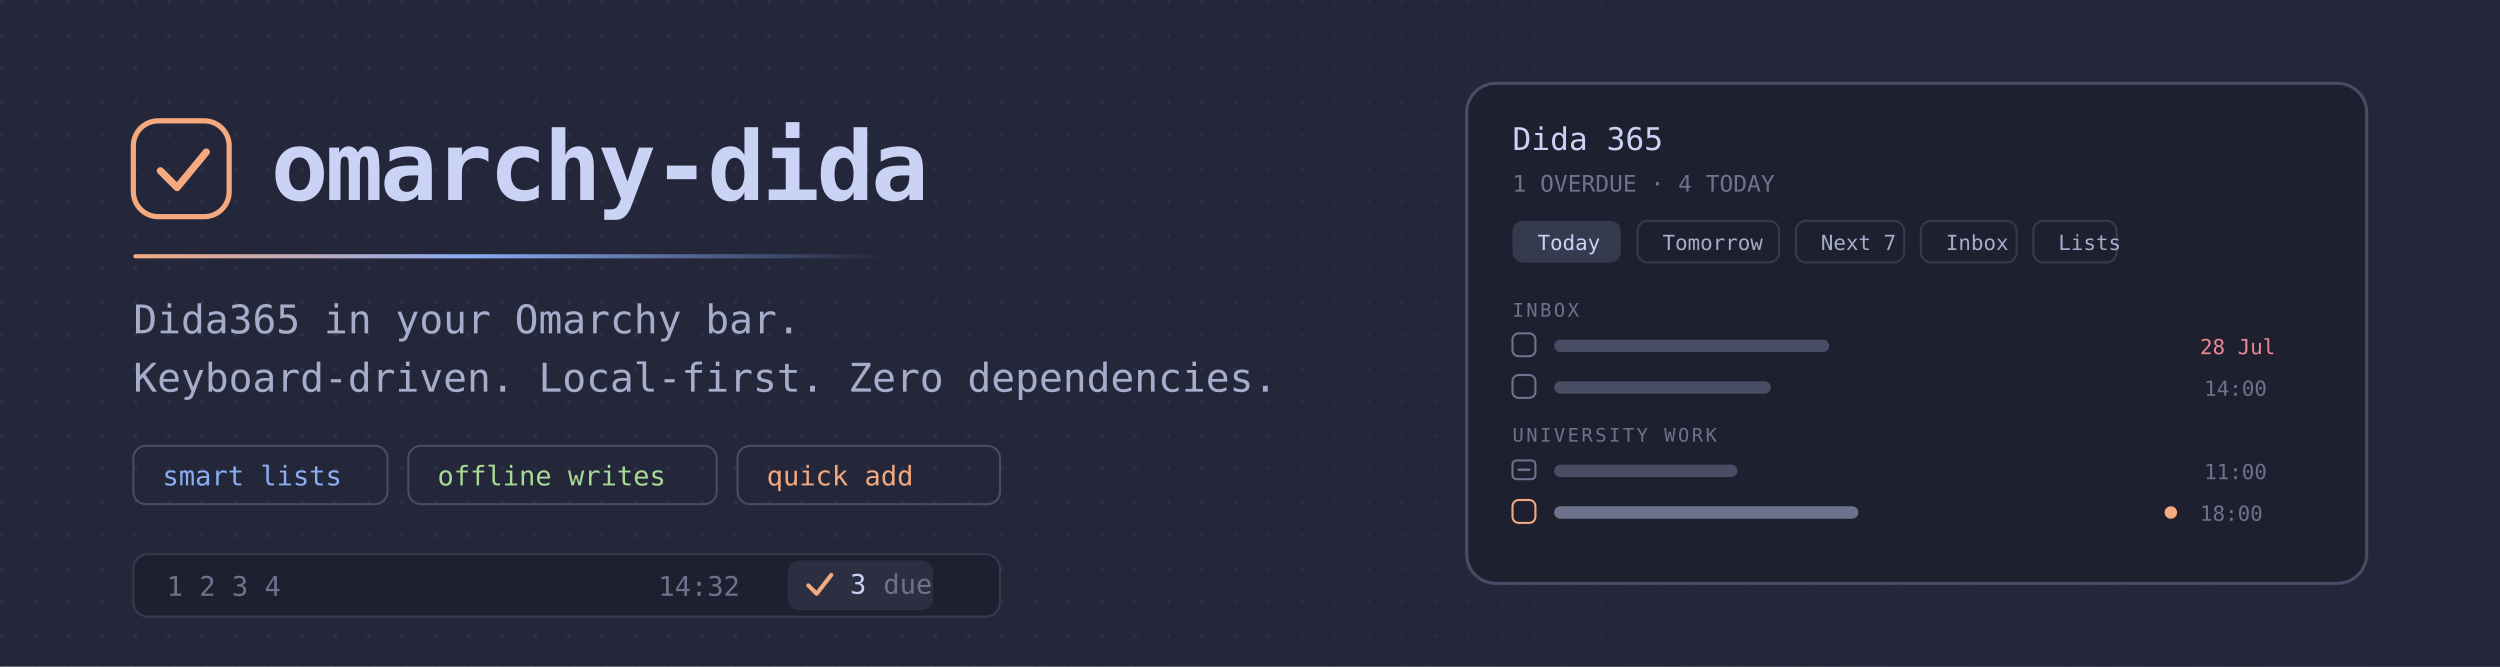
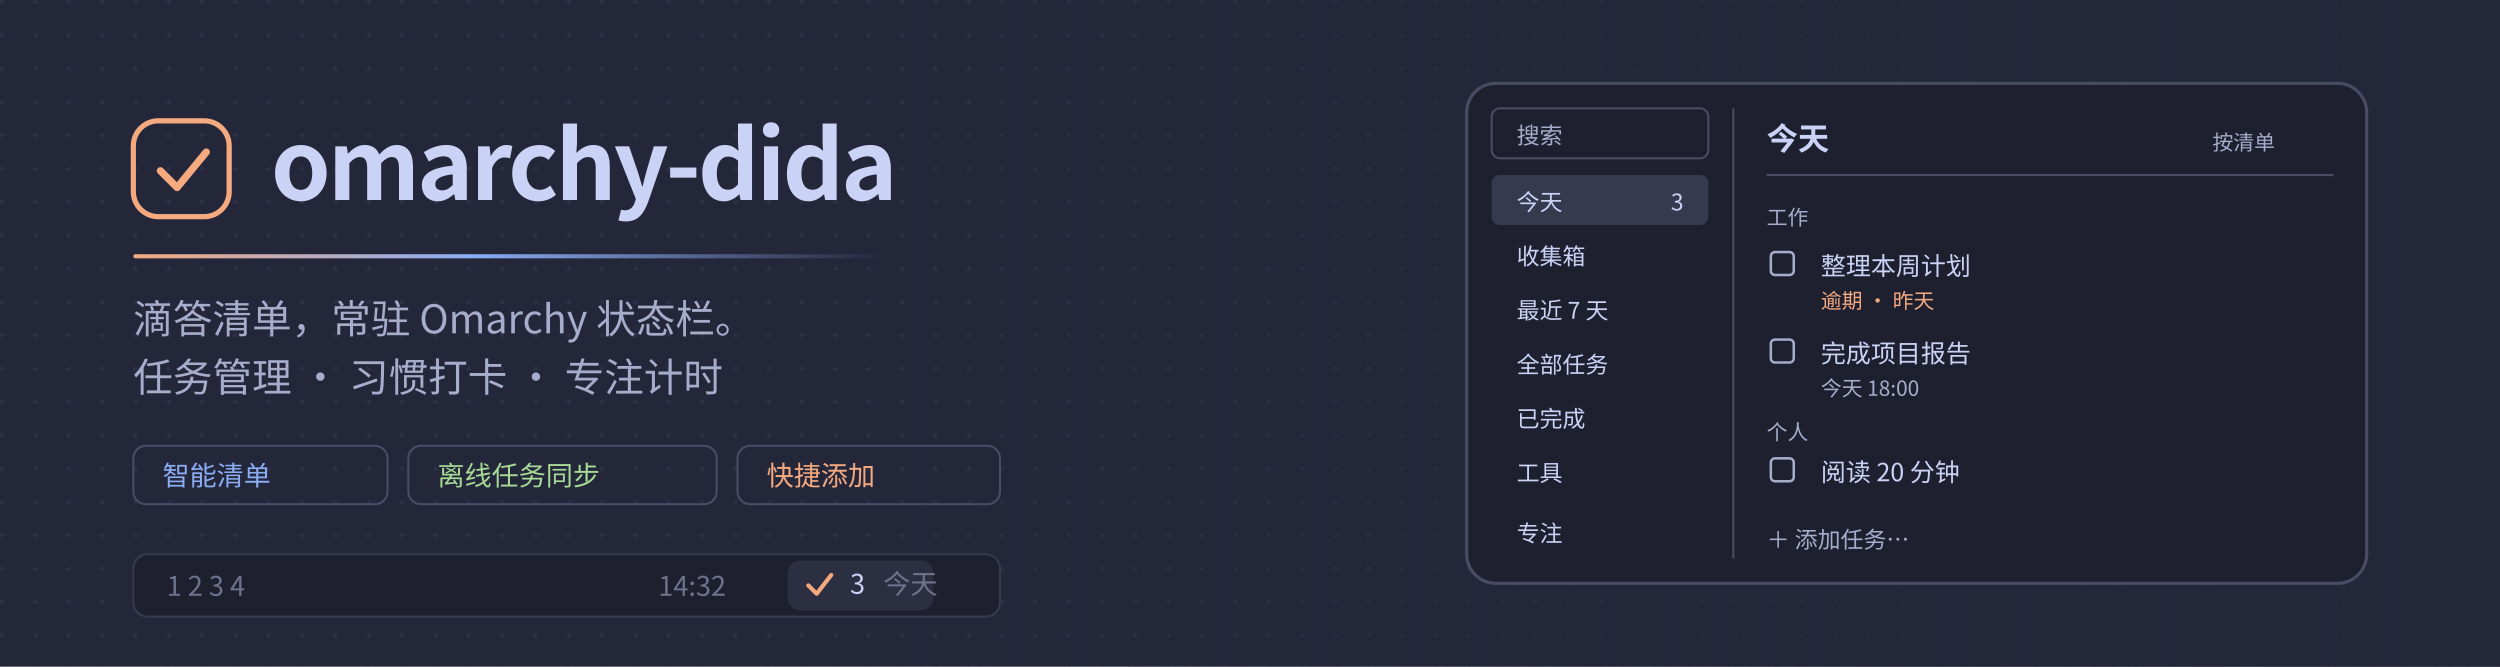
- <svg xmlns="http://www.w3.org/2000/svg" viewBox="0 0 1200 320" width="1200" height="320" role="img" aria-label="omarchy-dida — Dida365 tasks in the Omarchy bar">
+ <svg xmlns="http://www.w3.org/2000/svg" viewBox="0 0 1200 320" width="1200" height="320" role="img" aria-label="omarchy-dida — 滴答清单：任务、习惯与专注，尽在 Omarchy 状态栏">
  <defs>
    <pattern id="grid" width="16" height="16" patternUnits="userSpaceOnUse">
      <circle cx="1" cy="1" r="1" fill="#363A4F" />
    </pattern>
    <linearGradient id="fade" x1="0" y1="0" x2="1" y2="0">
      <stop offset="0" stop-color="#24273A" stop-opacity="0" />
      <stop offset="0.62" stop-color="#24273A" stop-opacity="0.86" />
      <stop offset="1" stop-color="#24273A" />
    </linearGradient>
    <linearGradient id="rule" x1="0" y1="0" x2="1" y2="0">
      <stop offset="0" stop-color="#F5A97F" />
      <stop offset="0.45" stop-color="#8AADF4" />
      <stop offset="1" stop-color="#8AADF4" stop-opacity="0" />
    </linearGradient>
    <clipPath id="card">
      <rect x="704" y="40" width="432" height="240" rx="14" />
    </clipPath>
  </defs>
  <rect width="1200" height="320" fill="#24273A" />
  <rect width="1200" height="320" fill="url(#grid)" opacity="0.5" />
  <rect x="440" width="760" height="320" fill="url(#fade)" />
  <g transform="translate(64,58)">
    <rect width="46" height="46" rx="12" fill="none" stroke="#F5A97F" stroke-width="2.5" />
    <path d="M13 24 l8 8 l14 -17" fill="none" stroke="#F5A97F" stroke-width="3.5" stroke-linecap="round" stroke-linejoin="round" />
  </g>
-   <g font-family="ui-monospace, SFMono-Regular, Menlo, Consolas, monospace">
+   <g font-family="ui-monospace, SFMono-Regular, Menlo, Consolas, Noto Sans CJK SC, monospace">
    <text x="130" y="96" font-size="46" font-weight="700" fill="#CAD3F5" letter-spacing="-1.5">omarchy-dida</text>
    <rect x="64" y="122" width="360" height="2" rx="1" fill="url(#rule)" />
-     <text x="64" y="160" font-size="19" fill="#A5ADCB">Dida365 in your Omarchy bar.</text>
-     <text x="64" y="188" font-size="19" fill="#A5ADCB">Keyboard-driven. Local-first. Zero dependencies.</text>
+     <text x="64" y="160" font-size="19" fill="#A5ADCB">滴答清单，常驻 Omarchy 状态栏。</text>
+     <text x="64" y="188" font-size="19" fill="#A5ADCB">任务管理 · 习惯打卡 · 专注计时</text>
    <g font-size="13" fill="#8AADF4">
      <g transform="translate(64,214)">
        <rect width="122" height="28" rx="6" fill="none" stroke="#494D64" />
-         <text x="14" y="19">smart lists</text>
+         <text x="14" y="19">智能清单</text>
      </g>
      <g transform="translate(196,214)">
        <rect width="148" height="28" rx="6" fill="none" stroke="#494D64" />
-         <text x="14" y="19" fill="#A6DA95">offline writes</text>
+         <text x="14" y="19" fill="#A6DA95">离线任务同步</text>
      </g>
      <g transform="translate(354,214)">
        <rect width="126" height="28" rx="6" fill="none" stroke="#494D64" />
-         <text x="14" y="19" fill="#F5A97F">quick add</text>
+         <text x="14" y="19" fill="#F5A97F">快捷添加</text>
      </g>
    </g>
    <g transform="translate(64,266)">
      <rect width="416" height="30" rx="7" fill="#1E2030" stroke="#363A4F" />
      <text x="16" y="20" font-size="13" fill="#6E738D">1 2 3 4</text>
      <text x="252" y="20" font-size="13" fill="#6E738D">14:32</text>
      <g transform="translate(322,7)">
        <rect x="-8" y="-4" width="70" height="24" rx="6" fill="#363A4F" opacity="0.55" />
        <path d="M2 8 l4 4 l7 -9" fill="none" stroke="#F5A97F" stroke-width="2" stroke-linecap="round" stroke-linejoin="round" />
        <text x="22" y="12" font-size="13" fill="#CAD3F5">3</text>
-         <text x="38" y="12" font-size="13" fill="#6E738D">due</text>
+         <text x="38" y="12" font-size="13" fill="#6E738D">今天</text>
      </g>
    </g>
  </g>
-   <g clip-path="url(#card)">
+   <g clip-path="url(#card)" font-family="Noto Sans CJK SC, sans-serif">
    <rect x="704" y="40" width="432" height="240" fill="#1E2030" />
-     <g font-family="ui-monospace, SFMono-Regular, Menlo, Consolas, monospace">
-       <text x="726" y="72" font-size="15" fill="#CAD3F5">Dida 365</text>
-       <text x="726" y="92" font-size="11" fill="#6E738D">1 OVERDUE · 4 TODAY</text>
-       <g font-size="10" fill="#A5ADCB">
-         <rect x="726" y="106" width="52" height="20" rx="5" fill="#363A4F" />
-         <text x="738" y="120" fill="#CAD3F5">Today</text>
-         <rect x="786" y="106" width="68" height="20" rx="5" fill="none" stroke="#363A4F" />
-         <text x="798" y="120">Tomorrow</text>
-         <rect x="862" y="106" width="52" height="20" rx="5" fill="none" stroke="#363A4F" />
-         <text x="874" y="120">Next 7</text>
-         <rect x="922" y="106" width="46" height="20" rx="5" fill="none" stroke="#363A4F" />
-         <text x="934" y="120">Inbox</text>
-         <rect x="976" y="106" width="40" height="20" rx="5" fill="none" stroke="#363A4F" />
-         <text x="988" y="120">Lists</text>
-       </g>
-       <text x="726" y="152" font-size="9" fill="#6E738D" letter-spacing="1.2">INBOX</text>
-       <g transform="translate(726,160)">
-         <rect x="0" y="0" width="11" height="11" rx="3" fill="none" stroke="#6E738D" />
-         <rect x="20" y="3" width="132" height="6" rx="3" fill="#494D64" />
-         <text x="330" y="10" font-size="10" fill="#ED8796">28 Jul</text>
-       </g>
-       <g transform="translate(726,180)">
-         <rect x="0" y="0" width="11" height="11" rx="3" fill="none" stroke="#6E738D" />
-         <rect x="20" y="3" width="104" height="6" rx="3" fill="#494D64" />
-         <text x="332" y="10" font-size="10" fill="#6E738D">14:00</text>
-       </g>
-       <text x="726" y="212" font-size="9" fill="#6E738D" letter-spacing="1.2">UNIVERSITY WORK</text>
-       <g transform="translate(726,220)">
-         <rect x="0" y="1" width="11" height="9" rx="2" fill="none" stroke="#6E738D" />
-         <path d="M2.5 5.5 h6" stroke="#6E738D" stroke-width="1.2" />
-         <rect x="20" y="3" width="88" height="6" rx="3" fill="#494D64" />
-         <text x="332" y="10" font-size="10" fill="#6E738D">11:00</text>
-       </g>
-       <g transform="translate(726,240)">
-         <rect x="0" y="0" width="11" height="11" rx="3" fill="none" stroke="#F5A97F" />
-         <rect x="20" y="3" width="146" height="6" rx="3" fill="#6E738D" />
-         <circle cx="316" cy="6" r="3" fill="#F5A97F" />
-         <text x="330" y="10" font-size="10" fill="#6E738D">18:00</text>
-       </g>
+     <path d="M832 52 V268" stroke="#494D64" />
+     <rect x="716" y="52" width="104" height="24" rx="4" fill="none" stroke="#494D64" />
+     <text x="728" y="69" font-size="11" fill="#A5ADCB">搜索</text>
+     <rect x="716" y="84" width="104" height="24" rx="4" fill="#363A4F" />
+     <g font-size="11" fill="#CAD3F5">
+       <text x="728" y="101">今天</text>
+       <text x="802" y="101">3</text>
+       <text x="728" y="127">收集箱</text>
+       <text x="728" y="153">最近 7 天</text>
+       <text x="728" y="179">全部任务</text>
+       <text x="728" y="205">已完成</text>
+       <text x="728" y="231">工具</text>
+       <text x="728" y="260">专注</text>
    </g>
+     <text x="848" y="72" font-size="15" font-weight="600" fill="#CAD3F5">今天</text>
+     <text x="1062" y="72" font-size="10" fill="#A5ADCB">按清单</text>
+     <path d="M848 84 H1120" stroke="#494D64" />
+     <text x="848" y="108" font-size="10" fill="#A5ADCB">工作</text>
+     <g fill="none" stroke="#A5ADCB" stroke-width="1.2">
+       <rect x="850" y="121" width="11" height="11" rx="2" />
+       <rect x="850" y="163" width="11" height="11" rx="2" />
+       <rect x="850" y="220" width="11" height="11" rx="2" />
+     </g>
+     <g font-size="12" fill="#CAD3F5">
+       <text x="874" y="132">整理本周计划</text>
+       <text x="874" y="174">完成项目报告</text>
+       <text x="874" y="231">阅读 20 分钟</text>
+     </g>
+     <text x="874" y="148" font-size="10" fill="#F5A97F">逾期 · 昨天</text>
+     <text x="874" y="190" font-size="10" fill="#A5ADCB">今天 18:00</text>
+     <text x="848" y="211" font-size="10" fill="#A5ADCB">个人</text>
+     <text x="848" y="263" font-size="11" fill="#A5ADCB">＋ 添加任务…</text>
  </g>
  <rect x="704" y="40" width="432" height="240" rx="14" fill="none" stroke="#494D64" stroke-width="1.5" />
</svg>
